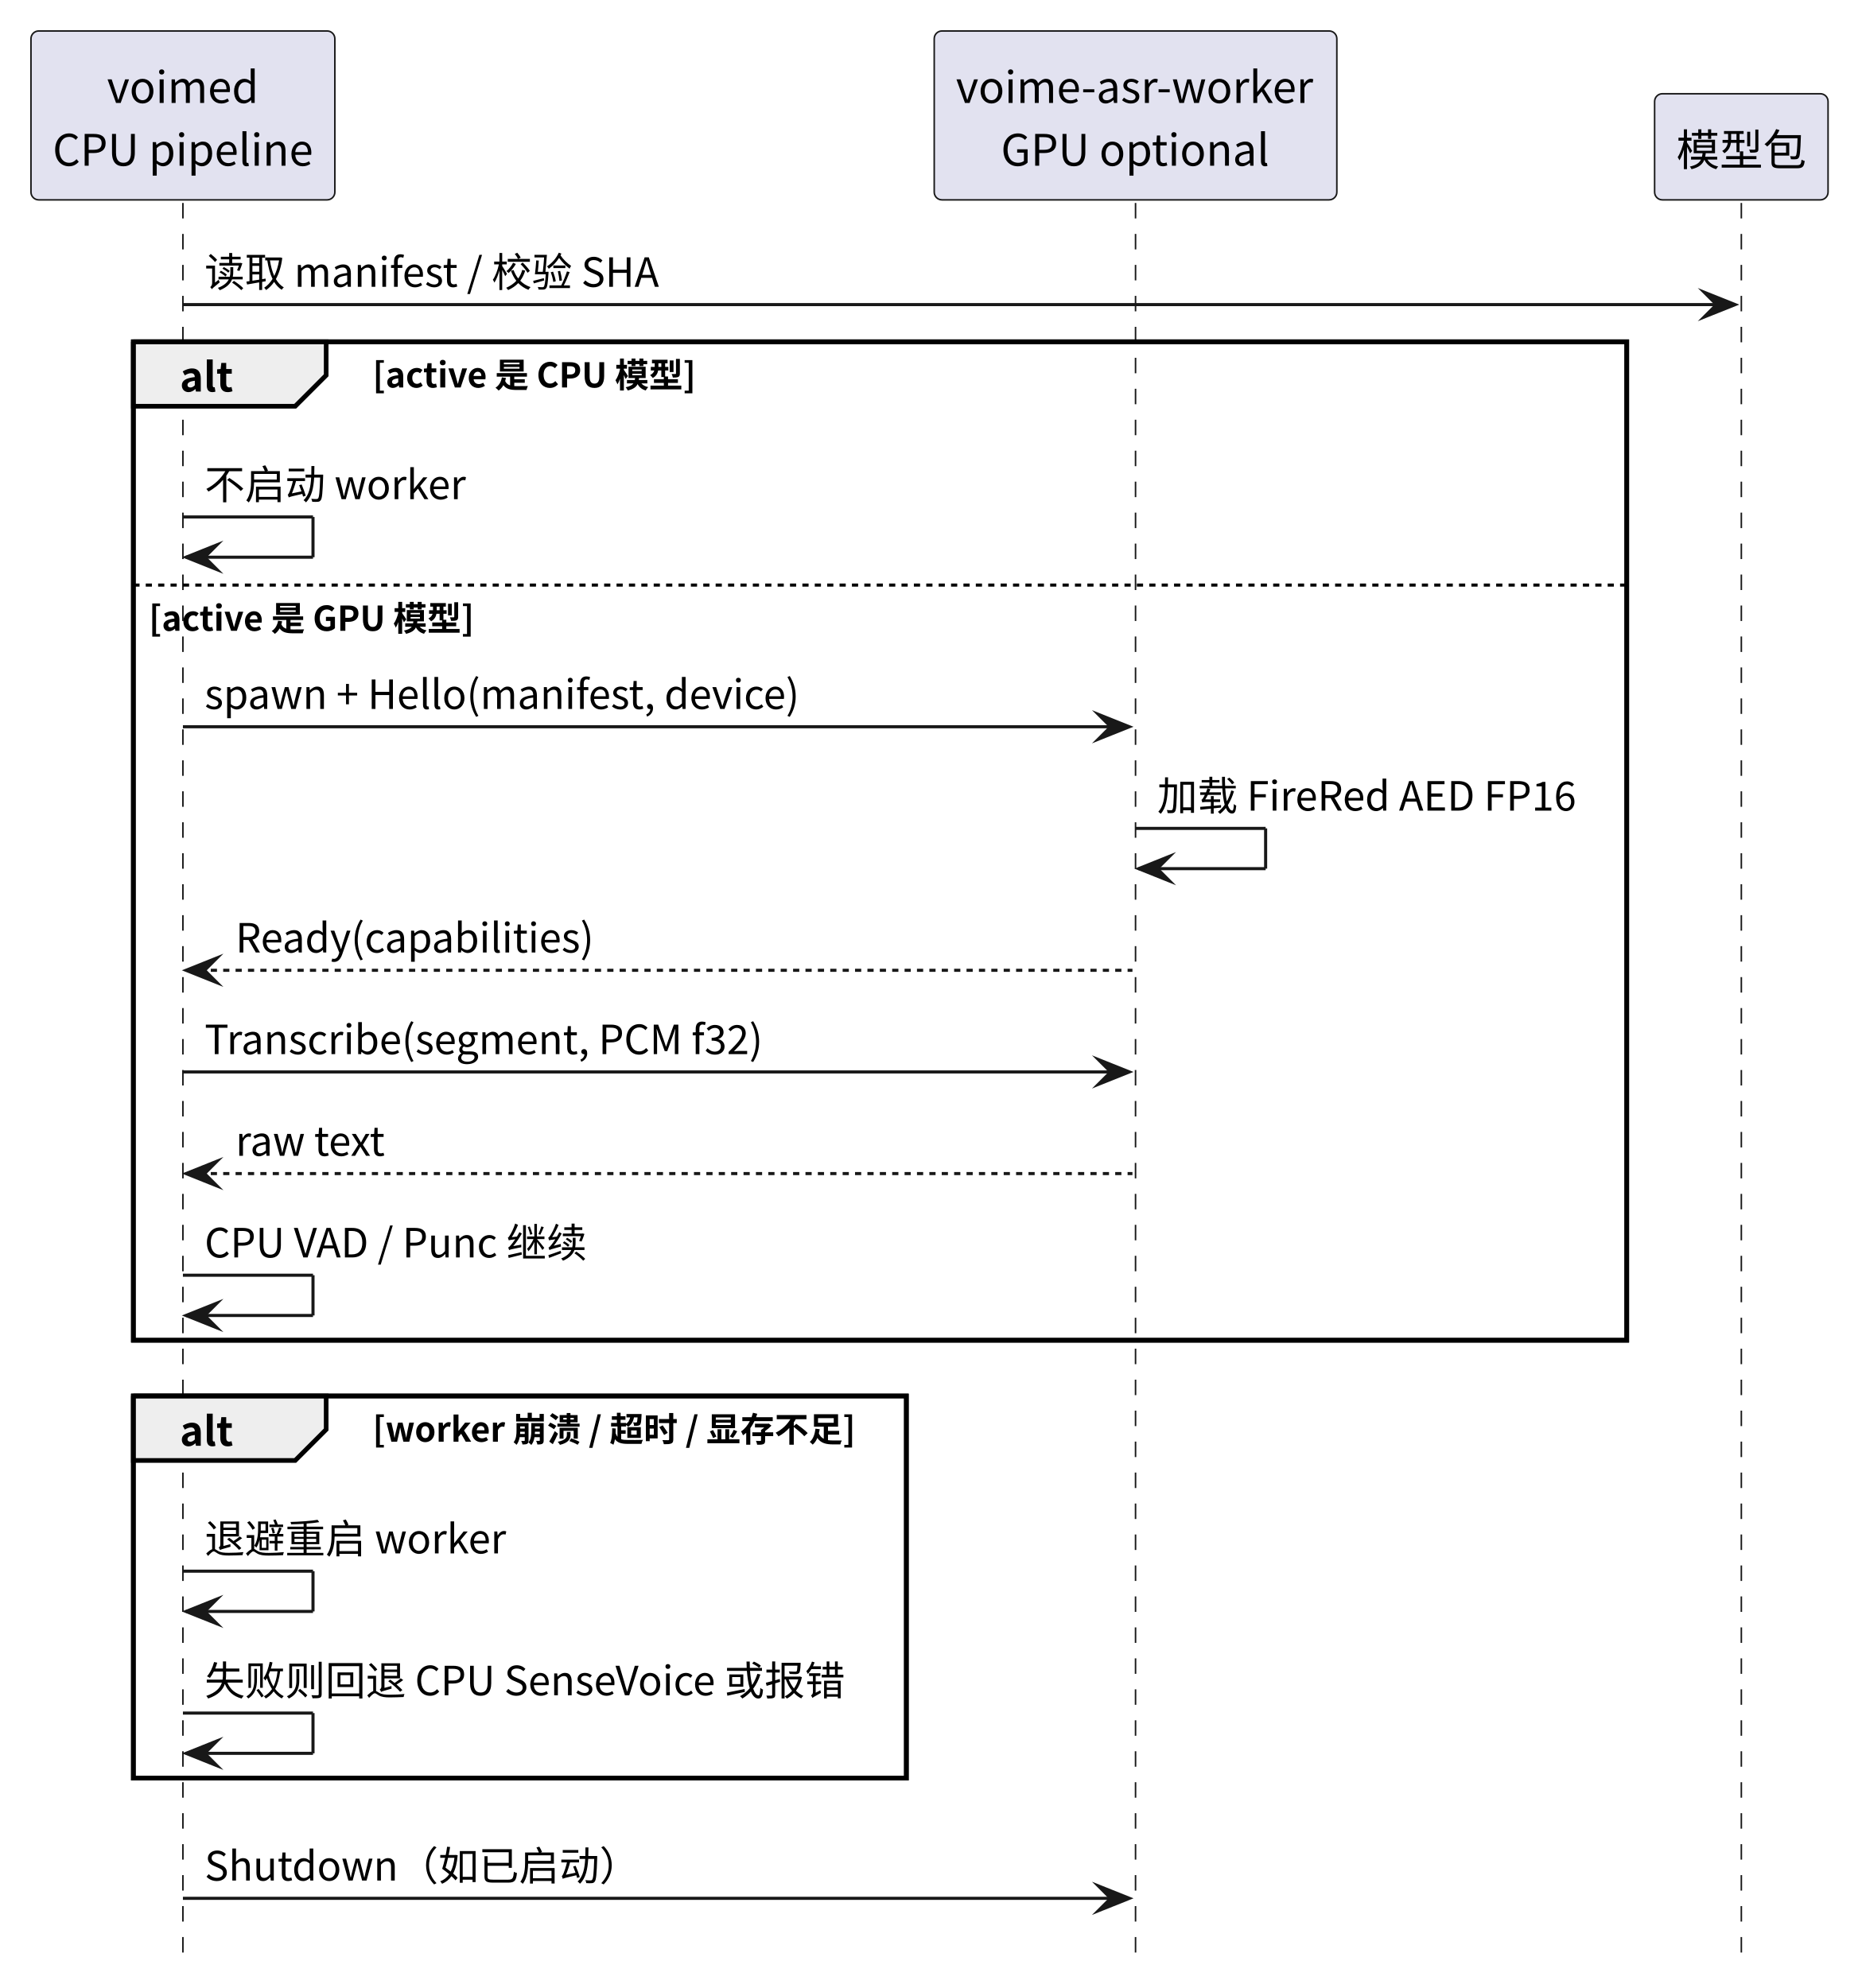
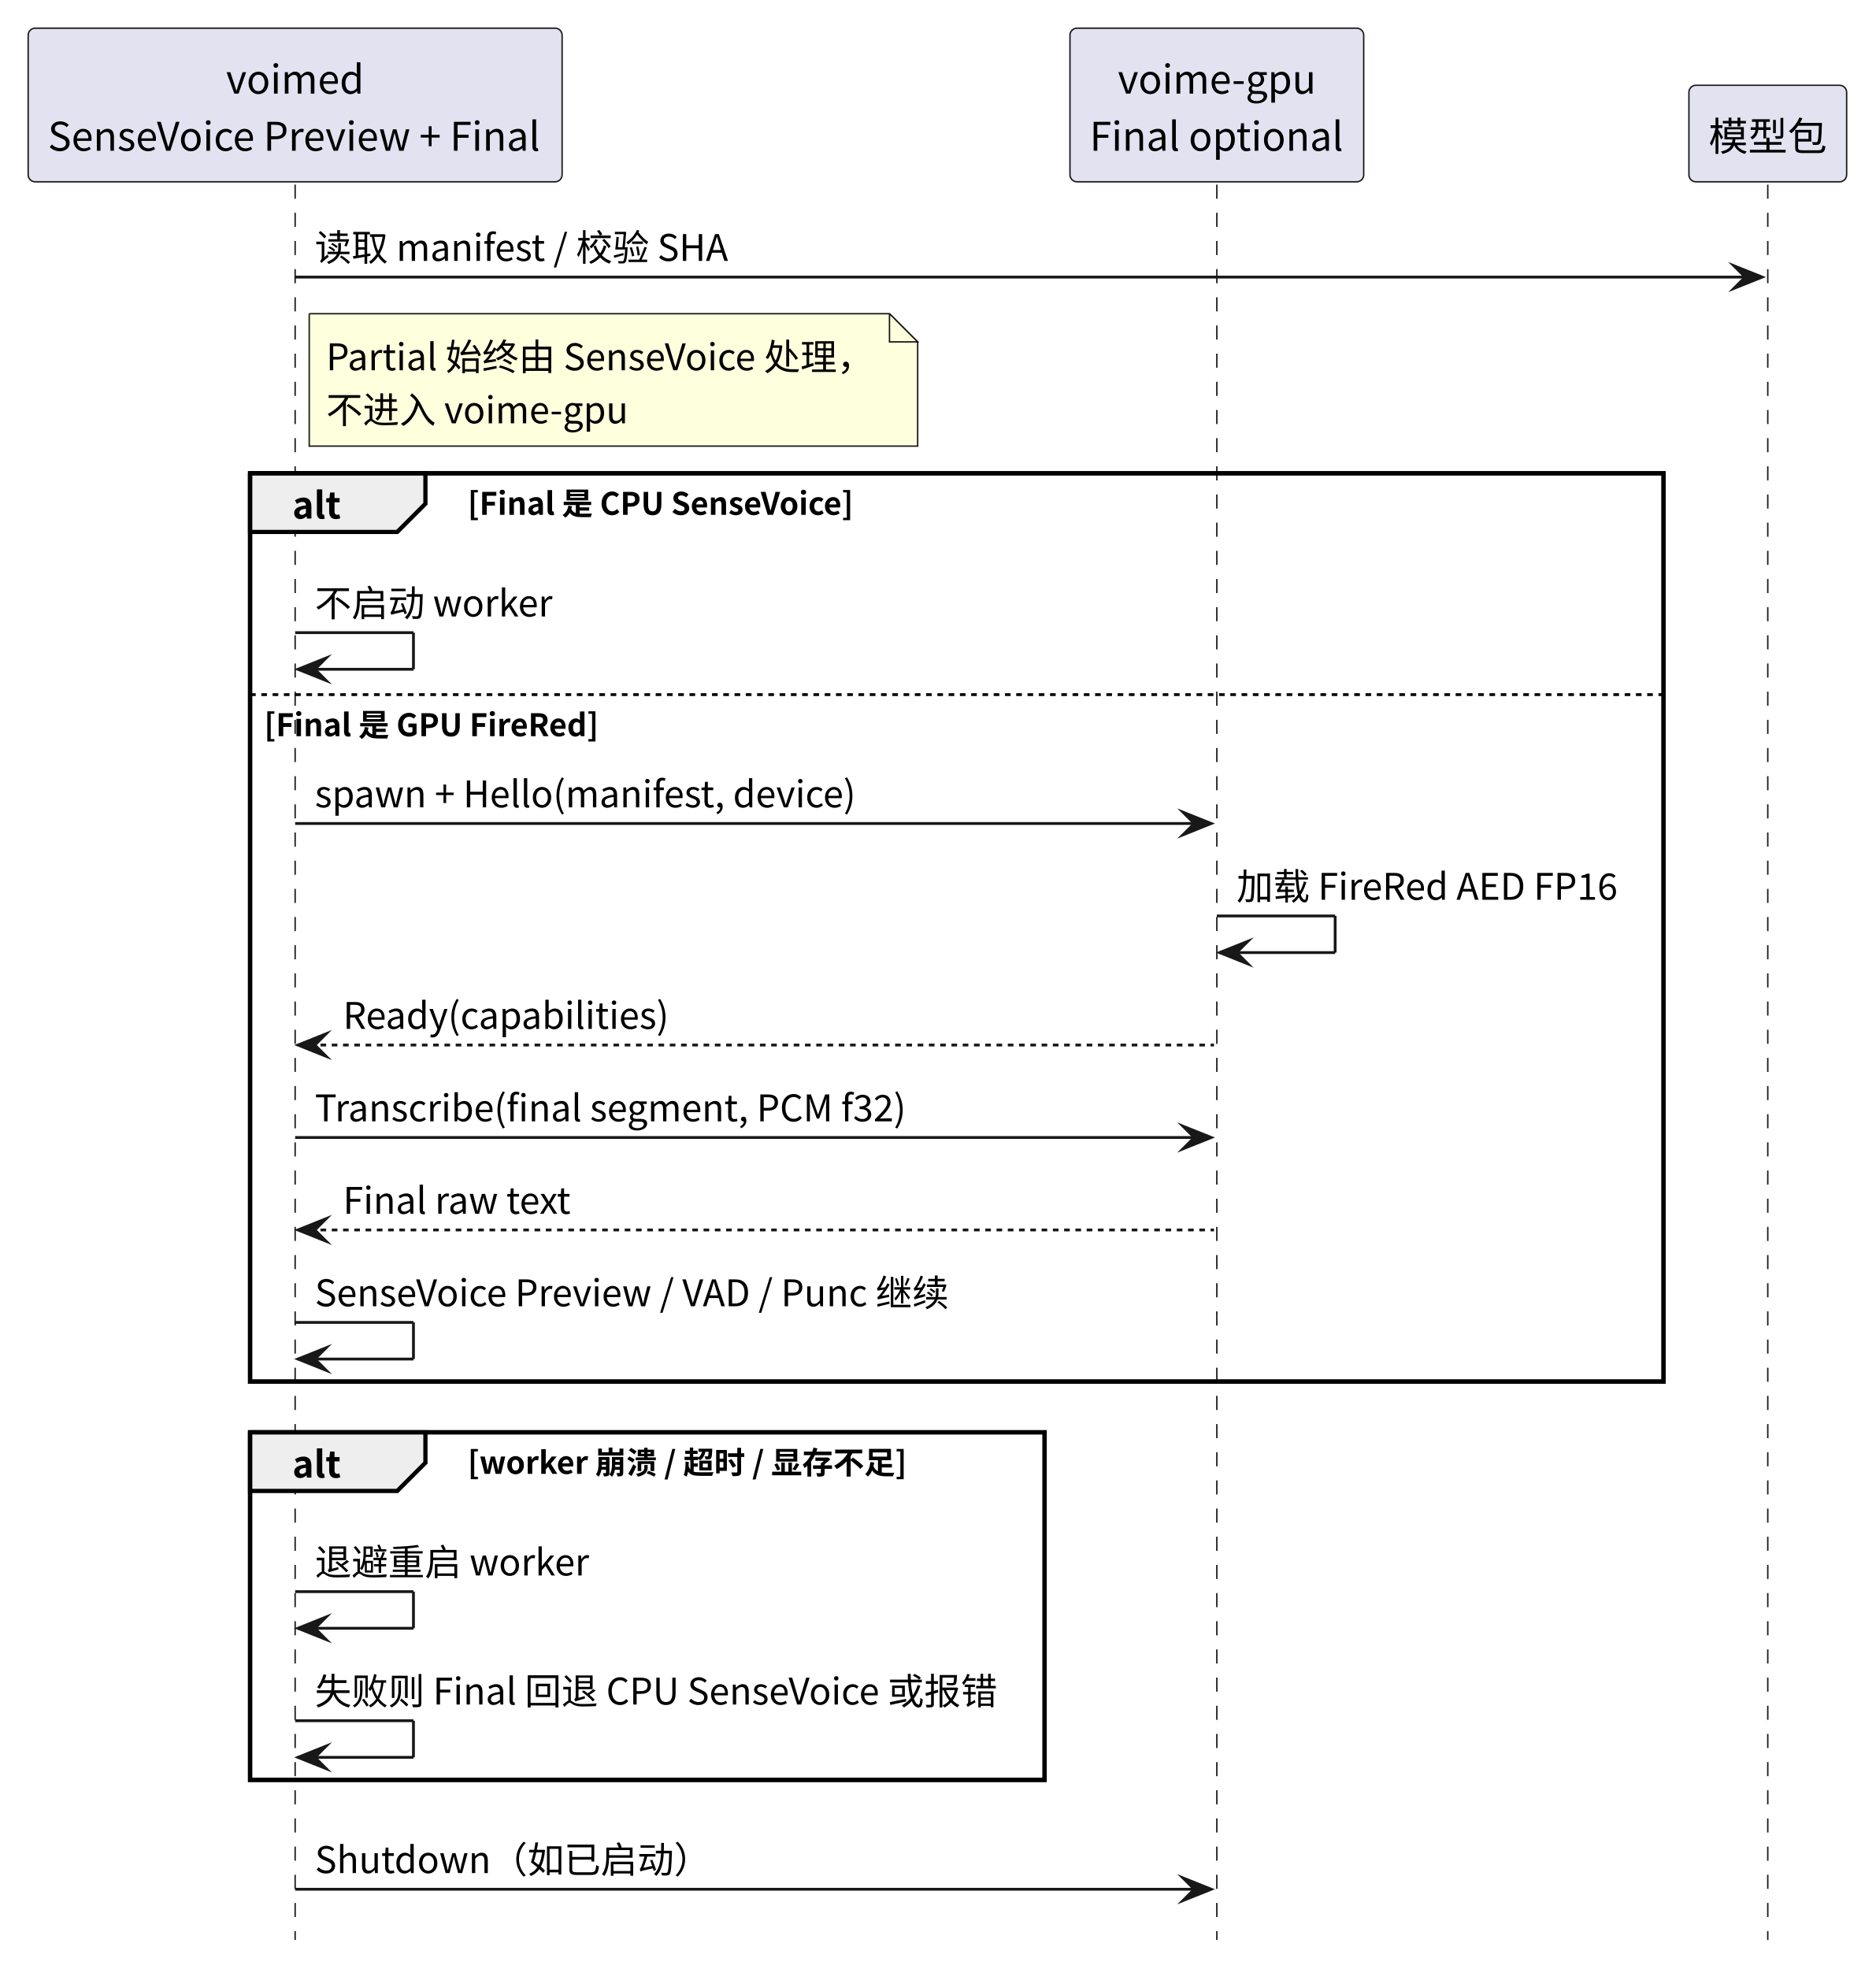
- <svg xmlns="http://www.w3.org/2000/svg" version="1.1" data-diagram-type="SEQUENCE" style="width:601px;height:642px;background:#FFFFFF;" width="601px" height="642px" viewBox="0 0 601 642" zoomAndPan="magnify" preserveAspectRatio="none" contentStyleType="text/css">
+ <svg xmlns="http://www.w3.org/2000/svg" version="1.1" data-diagram-type="SEQUENCE" style="width:666px;height:699px;background:#FFFFFF;" width="666px" height="699px" viewBox="0 0 666 699" zoomAndPan="magnify" preserveAspectRatio="none" contentStyleType="text/css">
  <defs />
  <g font-family="sans-serif" lengthAdjust="spacing">
-     <rect x="43.056" y="110.368" width="482.156" height="322.448" fill="none" style="stroke:#000;stroke-width:1.5;" />
-     <rect x="43.056" y="450.816" width="249.571" height="123.4" fill="none" style="stroke:#000;stroke-width:1.5;" />
+     <rect x="88.78" y="168.016" width="501.807" height="322.448" fill="none" style="stroke:#000;stroke-width:1.5;" />
+     <rect x="88.78" y="508.464" width="282.074" height="123.4" fill="none" style="stroke:#000;stroke-width:1.5;" />
    <g>
-       <rect x="55.556" y="65.544" width="8" height="565.496" fill="#000" fill-opacity="0" />
-       <line x1="59.056" y1="65.544" x2="59.056" y2="631.04" style="stroke:#181818;stroke-width:0.5;stroke-dasharray:5,5;" />
+       <rect x="101.28" y="65.544" width="8" height="623.144" fill="#000" fill-opacity="0" />
+       <line x1="104.78" y1="65.544" x2="104.78" y2="688.688" style="stroke:#181818;stroke-width:0.5;stroke-dasharray:5,5;" />
    </g>
    <g>
-       <rect x="363.122" y="65.544" width="8" height="565.496" fill="#000" fill-opacity="0" />
-       <line x1="366.622" y1="65.544" x2="366.622" y2="631.04" style="stroke:#181818;stroke-width:0.5;stroke-dasharray:5,5;" />
+       <rect x="428.497" y="65.544" width="8" height="623.144" fill="#000" fill-opacity="0" />
+       <line x1="431.997" y1="65.544" x2="431.997" y2="688.688" style="stroke:#181818;stroke-width:0.5;stroke-dasharray:5,5;" />
    </g>
    <g>
-       <rect x="558.712" y="65.544" width="8" height="565.496" fill="#000" fill-opacity="0" />
-       <line x1="562.212" y1="65.544" x2="562.212" y2="631.04" style="stroke:#181818;stroke-width:0.5;stroke-dasharray:5,5;" />
+       <rect x="624.087" y="65.544" width="8" height="623.144" fill="#000" fill-opacity="0" />
+       <line x1="627.587" y1="65.544" x2="627.587" y2="688.688" style="stroke:#181818;stroke-width:0.5;stroke-dasharray:5,5;" />
    </g>
-     <rect x="10" y="10" width="98.112" height="54.544" fill="#E2E2F0" style="stroke:#181818;stroke-width:0.5;" rx="2.5" ry="2.5" />
-     <text x="34.542" y="33.24" fill="#000" font-size="14" textLength="49.028" font-family="'Noto Sans CJK SC'">voimed</text>
-     <text x="17" y="53.512" fill="#000" font-size="14" textLength="84.112" font-family="'Noto Sans CJK SC'">CPU pipeline</text>
-     <rect x="301.627" y="10" width="129.99" height="54.544" fill="#E2E2F0" style="stroke:#181818;stroke-width:0.5;" rx="2.5" ry="2.5" />
-     <text x="308.627" y="33.24" fill="#000" font-size="14" textLength="115.99" font-family="'Noto Sans CJK SC'">voime-asr-worker</text>
-     <text x="323.166" y="53.512" fill="#000" font-size="14" textLength="86.912" font-family="'Noto Sans CJK SC'">GPU optional</text>
-     <rect x="534.212" y="30.272" width="56" height="34.272" fill="#E2E2F0" style="stroke:#181818;stroke-width:0.5;" rx="2.5" ry="2.5" />
-     <text x="541.212" y="53.512" fill="#000" font-size="14" textLength="42" font-family="'Noto Sans CJK SC'">模型包</text>
-     <polygon points="550.212,94.368,560.212,98.368,550.212,102.368,554.212,98.368" fill="#181818" style="stroke:#181818;stroke-width:1;stroke-linejoin:miter;stroke-miterlimit:10;" />
-     <line x1="59.056" y1="98.368" x2="556.212" y2="98.368" style="stroke:#181818;stroke-width:1;" />
-     <text x="66.056" y="92.624" fill="#000" font-size="13" textLength="147.134" font-family="'Noto Sans CJK SC'">读取 manifest / 校验 SHA</text>
-     <path d="M43.056,110.368 L105.307,110.368 L105.307,121.192 L95.307,131.192 L43.056,131.192 L43.056,110.368" style="stroke:#000;stroke-width:1.5;" fill="#EEE" />
-     <rect x="43.056" y="110.368" width="482.156" height="322.448" fill="none" style="stroke:#000;stroke-width:1.5;" />
-     <text x="58.056" y="126.448" fill="#000" font-size="13" textLength="17.251" font-weight="700" font-family="'Noto Sans CJK SC'">alt</text>
-     <text x="120.307" y="125.128" fill="#000" font-size="11" textLength="104.587" font-weight="700" font-family="'Noto Sans CJK SC'">[active 是 CPU 模型]</text>
-     <line x1="59.056" y1="166.944" x2="101.056" y2="166.944" style="stroke:#181818;stroke-width:1;" />
-     <line x1="101.056" y1="166.944" x2="101.056" y2="179.944" style="stroke:#181818;stroke-width:1;" />
-     <line x1="60.056" y1="179.944" x2="101.056" y2="179.944" style="stroke:#181818;stroke-width:1;" />
-     <polygon points="70.056,175.944,60.056,179.944,70.056,183.944,66.056,179.944" fill="#181818" style="stroke:#181818;stroke-width:1;stroke-linejoin:miter;stroke-miterlimit:10;" />
-     <text x="66.056" y="161.2" fill="#000" font-size="13" textLength="84.682" font-family="'Noto Sans CJK SC'">不启动 worker</text>
-     <line x1="43.056" y1="188.944" x2="525.212" y2="188.944" style="stroke:#000;stroke-width:1;stroke-dasharray:2,2;" />
-     <text x="48.056" y="203.704" fill="#000" font-size="11" textLength="105.258" font-weight="700" font-family="'Noto Sans CJK SC'">[active 是 GPU 模型]</text>
-     <polygon points="354.622,230.696,364.622,234.696,354.622,238.696,358.622,234.696" fill="#181818" style="stroke:#181818;stroke-width:1;stroke-linejoin:miter;stroke-miterlimit:10;" />
-     <line x1="59.056" y1="234.696" x2="360.622" y2="234.696" style="stroke:#181818;stroke-width:1;" />
-     <text x="66.056" y="228.952" fill="#000" font-size="13" textLength="192.816" font-family="'Noto Sans CJK SC'">spawn + Hello(manifest, device)</text>
-     <line x1="366.622" y1="267.52" x2="408.622" y2="267.52" style="stroke:#181818;stroke-width:1;" />
-     <line x1="408.622" y1="267.52" x2="408.622" y2="280.52" style="stroke:#181818;stroke-width:1;" />
-     <line x1="367.622" y1="280.52" x2="408.622" y2="280.52" style="stroke:#181818;stroke-width:1;" />
-     <polygon points="377.622,276.52,367.622,280.52,377.622,284.52,373.622,280.52" fill="#181818" style="stroke:#181818;stroke-width:1;stroke-linejoin:miter;stroke-miterlimit:10;" />
-     <text x="373.622" y="261.776" fill="#000" font-size="13" textLength="135.59" font-family="'Noto Sans CJK SC'">加载 FireRed AED FP16</text>
-     <polygon points="70.056,309.344,60.056,313.344,70.056,317.344,66.056,313.344" fill="#181818" style="stroke:#181818;stroke-width:1;stroke-linejoin:miter;stroke-miterlimit:10;" />
-     <line x1="64.056" y1="313.344" x2="365.622" y2="313.344" style="stroke:#181818;stroke-width:1;stroke-dasharray:2,2;" />
-     <text x="76.056" y="307.6" fill="#000" font-size="13" textLength="116.363" font-family="'Noto Sans CJK SC'">Ready(capabilities)</text>
-     <polygon points="354.622,342.168,364.622,346.168,354.622,350.168,358.622,346.168" fill="#181818" style="stroke:#181818;stroke-width:1;stroke-linejoin:miter;stroke-miterlimit:10;" />
-     <line x1="59.056" y1="346.168" x2="360.622" y2="346.168" style="stroke:#181818;stroke-width:1;" />
-     <text x="66.056" y="340.424" fill="#000" font-size="13" textLength="181.298" font-family="'Noto Sans CJK SC'">Transcribe(segment, PCM f32)</text>
-     <polygon points="70.056,374.992,60.056,378.992,70.056,382.992,66.056,378.992" fill="#181818" style="stroke:#181818;stroke-width:1;stroke-linejoin:miter;stroke-miterlimit:10;" />
-     <line x1="64.056" y1="378.992" x2="365.622" y2="378.992" style="stroke:#181818;stroke-width:1;stroke-dasharray:2,2;" />
-     <text x="76.056" y="373.248" fill="#000" font-size="13" textLength="49.179" font-family="'Noto Sans CJK SC'">raw text</text>
-     <line x1="59.056" y1="411.816" x2="101.056" y2="411.816" style="stroke:#181818;stroke-width:1;" />
-     <line x1="101.056" y1="411.816" x2="101.056" y2="424.816" style="stroke:#181818;stroke-width:1;" />
-     <line x1="60.056" y1="424.816" x2="101.056" y2="424.816" style="stroke:#181818;stroke-width:1;" />
-     <polygon points="70.056,420.816,60.056,424.816,70.056,428.816,66.056,424.816" fill="#181818" style="stroke:#181818;stroke-width:1;stroke-linejoin:miter;stroke-miterlimit:10;" />
-     <text x="66.056" y="406.072" fill="#000" font-size="13" textLength="123.643" font-family="'Noto Sans CJK SC'">CPU VAD / Punc 继续</text>
-     <path d="M43.056,450.816 L105.307,450.816 L105.307,461.64 L95.307,471.64 L43.056,471.64 L43.056,450.816" style="stroke:#000;stroke-width:1.5;" fill="#EEE" />
-     <rect x="43.056" y="450.816" width="249.571" height="123.4" fill="none" style="stroke:#000;stroke-width:1.5;" />
-     <text x="58.056" y="466.896" fill="#000" font-size="13" textLength="17.251" font-weight="700" font-family="'Noto Sans CJK SC'">alt</text>
-     <text x="120.307" y="465.576" fill="#000" font-size="11" textLength="156.32" font-weight="700" font-family="'Noto Sans CJK SC'">[worker 崩溃 / 超时 / 显存不足]</text>
-     <line x1="59.056" y1="507.392" x2="101.056" y2="507.392" style="stroke:#181818;stroke-width:1;" />
-     <line x1="101.056" y1="507.392" x2="101.056" y2="520.392" style="stroke:#181818;stroke-width:1;" />
-     <line x1="60.056" y1="520.392" x2="101.056" y2="520.392" style="stroke:#181818;stroke-width:1;" />
-     <polygon points="70.056,516.392,60.056,520.392,70.056,524.392,66.056,520.392" fill="#181818" style="stroke:#181818;stroke-width:1;stroke-linejoin:miter;stroke-miterlimit:10;" />
-     <text x="66.056" y="501.648" fill="#000" font-size="13" textLength="97.682" font-family="'Noto Sans CJK SC'">退避重启 worker</text>
-     <line x1="59.056" y1="553.216" x2="101.056" y2="553.216" style="stroke:#181818;stroke-width:1;" />
-     <line x1="101.056" y1="553.216" x2="101.056" y2="566.216" style="stroke:#181818;stroke-width:1;" />
-     <line x1="60.056" y1="566.216" x2="101.056" y2="566.216" style="stroke:#181818;stroke-width:1;" />
-     <polygon points="70.056,562.216,60.056,566.216,70.056,570.216,66.056,566.216" fill="#181818" style="stroke:#181818;stroke-width:1;stroke-linejoin:miter;stroke-miterlimit:10;" />
-     <text x="66.056" y="547.472" fill="#000" font-size="13" textLength="207.558" font-family="'Noto Sans CJK SC'">失败则回退 CPU SenseVoice 或报错</text>
-     <polygon points="354.622,609.04,364.622,613.04,354.622,617.04,358.622,613.04" fill="#181818" style="stroke:#181818;stroke-width:1;stroke-linejoin:miter;stroke-miterlimit:10;" />
-     <line x1="59.056" y1="613.04" x2="360.622" y2="613.04" style="stroke:#181818;stroke-width:1;" />
-     <text x="66.056" y="607.296" fill="#000" font-size="13" textLength="140.725" font-family="'Noto Sans CJK SC'">Shutdown（如已启动）</text>
+     <rect x="10" y="10" width="189.559" height="54.544" fill="#E2E2F0" style="stroke:#181818;stroke-width:0.5;" rx="2.5" ry="2.5" />
+     <text x="80.266" y="33.24" fill="#000" font-size="14" textLength="49.028" font-family="'Noto Sans CJK SC'">voimed</text>
+     <text x="17" y="53.512" fill="#000" font-size="14" textLength="175.559" font-family="'Noto Sans CJK SC'">SenseVoice Preview + Final</text>
+     <rect x="379.854" y="10" width="104.286" height="54.544" fill="#E2E2F0" style="stroke:#181818;stroke-width:0.5;" rx="2.5" ry="2.5" />
+     <text x="396.857" y="33.24" fill="#000" font-size="14" textLength="70.28" font-family="'Noto Sans CJK SC'">voime-gpu</text>
+     <text x="386.854" y="53.512" fill="#000" font-size="14" textLength="90.286" font-family="'Noto Sans CJK SC'">Final optional</text>
+     <rect x="599.587" y="30.272" width="56" height="34.272" fill="#E2E2F0" style="stroke:#181818;stroke-width:0.5;" rx="2.5" ry="2.5" />
+     <text x="606.587" y="53.512" fill="#000" font-size="14" textLength="42" font-family="'Noto Sans CJK SC'">模型包</text>
+     <polygon points="615.587,94.368,625.587,98.368,615.587,102.368,619.587,98.368" fill="#181818" style="stroke:#181818;stroke-width:1;stroke-linejoin:miter;stroke-miterlimit:10;" />
+     <line x1="104.78" y1="98.368" x2="621.587" y2="98.368" style="stroke:#181818;stroke-width:1;" />
+     <text x="111.78" y="92.624" fill="#000" font-size="13" textLength="147.134" font-family="'Noto Sans CJK SC'">读取 manifest / 校验 SHA</text>
+     <path d="M109.78,111.368 L109.78,158.368 L325.78,158.368 L325.78,121.368 L315.78,111.368 L109.78,111.368" style="stroke:#181818;stroke-width:0.5;" fill="#FEFFDD" />
+     <path d="M315.78,111.368 L315.78,121.368 L325.78,121.368 L315.78,111.368" style="stroke:#181818;stroke-width:0.5;" fill="#FEFFDD" />
+     <text x="115.78" y="131.448" fill="#000" font-size="13" textLength="195.741" font-family="'Noto Sans CJK SC'">Partial 始终由 SenseVoice 处理，</text>
+     <text x="115.78" y="150.272" fill="#000" font-size="13" textLength="107.172" font-family="'Noto Sans CJK SC'">不进入 voime-gpu</text>
+     <path d="M88.78,168.016 L151.031,168.016 L151.031,178.84 L141.031,188.84 L88.78,188.84 L88.78,168.016" style="stroke:#000;stroke-width:1.5;" fill="#EEE" />
+     <rect x="88.78" y="168.016" width="501.807" height="322.448" fill="none" style="stroke:#000;stroke-width:1.5;" />
+     <text x="103.78" y="184.096" fill="#000" font-size="13" textLength="17.251" font-weight="700" font-family="'Noto Sans CJK SC'">alt</text>
+     <text x="166.031" y="182.776" fill="#000" font-size="11" textLength="137.752" font-weight="700" font-family="'Noto Sans CJK SC'">[Final 是 CPU SenseVoice]</text>
+     <line x1="104.78" y1="224.592" x2="146.78" y2="224.592" style="stroke:#181818;stroke-width:1;" />
+     <line x1="146.78" y1="224.592" x2="146.78" y2="237.592" style="stroke:#181818;stroke-width:1;" />
+     <line x1="105.78" y1="237.592" x2="146.78" y2="237.592" style="stroke:#181818;stroke-width:1;" />
+     <polygon points="115.78,233.592,105.78,237.592,115.78,241.592,111.78,237.592" fill="#181818" style="stroke:#181818;stroke-width:1;stroke-linejoin:miter;stroke-miterlimit:10;" />
+     <text x="111.78" y="218.848" fill="#000" font-size="13" textLength="84.682" font-family="'Noto Sans CJK SC'">不启动 worker</text>
+     <line x1="88.78" y1="246.592" x2="590.587" y2="246.592" style="stroke:#000;stroke-width:1;stroke-dasharray:2,2;" />
+     <text x="93.78" y="261.352" fill="#000" font-size="11" textLength="118.997" font-weight="700" font-family="'Noto Sans CJK SC'">[Final 是 GPU FireRed]</text>
+     <polygon points="419.997,288.344,429.997,292.344,419.997,296.344,423.997,292.344" fill="#181818" style="stroke:#181818;stroke-width:1;stroke-linejoin:miter;stroke-miterlimit:10;" />
+     <line x1="104.78" y1="292.344" x2="425.997" y2="292.344" style="stroke:#181818;stroke-width:1;" />
+     <text x="111.78" y="286.6" fill="#000" font-size="13" textLength="192.816" font-family="'Noto Sans CJK SC'">spawn + Hello(manifest, device)</text>
+     <line x1="431.997" y1="325.168" x2="473.997" y2="325.168" style="stroke:#181818;stroke-width:1;" />
+     <line x1="473.997" y1="325.168" x2="473.997" y2="338.168" style="stroke:#181818;stroke-width:1;" />
+     <line x1="432.997" y1="338.168" x2="473.997" y2="338.168" style="stroke:#181818;stroke-width:1;" />
+     <polygon points="442.997,334.168,432.997,338.168,442.997,342.168,438.997,338.168" fill="#181818" style="stroke:#181818;stroke-width:1;stroke-linejoin:miter;stroke-miterlimit:10;" />
+     <text x="438.997" y="319.424" fill="#000" font-size="13" textLength="135.59" font-family="'Noto Sans CJK SC'">加载 FireRed AED FP16</text>
+     <polygon points="115.78,366.992,105.78,370.992,115.78,374.992,111.78,370.992" fill="#181818" style="stroke:#181818;stroke-width:1;stroke-linejoin:miter;stroke-miterlimit:10;" />
+     <line x1="109.78" y1="370.992" x2="430.997" y2="370.992" style="stroke:#181818;stroke-width:1;stroke-dasharray:2,2;" />
+     <text x="121.78" y="365.248" fill="#000" font-size="13" textLength="116.363" font-family="'Noto Sans CJK SC'">Ready(capabilities)</text>
+     <polygon points="419.997,399.816,429.997,403.816,419.997,407.816,423.997,403.816" fill="#181818" style="stroke:#181818;stroke-width:1;stroke-linejoin:miter;stroke-miterlimit:10;" />
+     <line x1="104.78" y1="403.816" x2="425.997" y2="403.816" style="stroke:#181818;stroke-width:1;" />
+     <text x="111.78" y="398.072" fill="#000" font-size="13" textLength="210.951" font-family="'Noto Sans CJK SC'">Transcribe(final segment, PCM f32)</text>
+     <polygon points="115.78,432.64,105.78,436.64,115.78,440.64,111.78,436.64" fill="#181818" style="stroke:#181818;stroke-width:1;stroke-linejoin:miter;stroke-miterlimit:10;" />
+     <line x1="109.78" y1="436.64" x2="430.997" y2="436.64" style="stroke:#181818;stroke-width:1;stroke-dasharray:2,2;" />
+     <text x="121.78" y="430.896" fill="#000" font-size="13" textLength="81.783" font-family="'Noto Sans CJK SC'">Final raw text</text>
+     <line x1="104.78" y1="469.464" x2="146.78" y2="469.464" style="stroke:#181818;stroke-width:1;" />
+     <line x1="146.78" y1="469.464" x2="146.78" y2="482.464" style="stroke:#181818;stroke-width:1;" />
+     <line x1="105.78" y1="482.464" x2="146.78" y2="482.464" style="stroke:#181818;stroke-width:1;" />
+     <polygon points="115.78,478.464,105.78,482.464,115.78,486.464,111.78,482.464" fill="#181818" style="stroke:#181818;stroke-width:1;stroke-linejoin:miter;stroke-miterlimit:10;" />
+     <text x="111.78" y="463.72" fill="#000" font-size="13" textLength="226.044" font-family="'Noto Sans CJK SC'">SenseVoice Preview / VAD / Punc 继续</text>
+     <path d="M88.78,508.464 L151.031,508.464 L151.031,519.288 L141.031,529.288 L88.78,529.288 L88.78,508.464" style="stroke:#000;stroke-width:1.5;" fill="#EEE" />
+     <rect x="88.78" y="508.464" width="282.074" height="123.4" fill="none" style="stroke:#000;stroke-width:1.5;" />
+     <text x="103.78" y="524.544" fill="#000" font-size="13" textLength="17.251" font-weight="700" font-family="'Noto Sans CJK SC'">alt</text>
+     <text x="166.031" y="523.224" fill="#000" font-size="11" textLength="156.32" font-weight="700" font-family="'Noto Sans CJK SC'">[worker 崩溃 / 超时 / 显存不足]</text>
+     <line x1="104.78" y1="565.04" x2="146.78" y2="565.04" style="stroke:#181818;stroke-width:1;" />
+     <line x1="146.78" y1="565.04" x2="146.78" y2="578.04" style="stroke:#181818;stroke-width:1;" />
+     <line x1="105.78" y1="578.04" x2="146.78" y2="578.04" style="stroke:#181818;stroke-width:1;" />
+     <polygon points="115.78,574.04,105.78,578.04,115.78,582.04,111.78,578.04" fill="#181818" style="stroke:#181818;stroke-width:1;stroke-linejoin:miter;stroke-miterlimit:10;" />
+     <text x="111.78" y="559.296" fill="#000" font-size="13" textLength="97.682" font-family="'Noto Sans CJK SC'">退避重启 worker</text>
+     <line x1="104.78" y1="610.864" x2="146.78" y2="610.864" style="stroke:#181818;stroke-width:1;" />
+     <line x1="146.78" y1="610.864" x2="146.78" y2="623.864" style="stroke:#181818;stroke-width:1;" />
+     <line x1="105.78" y1="623.864" x2="146.78" y2="623.864" style="stroke:#181818;stroke-width:1;" />
+     <polygon points="115.78,619.864,105.78,623.864,115.78,627.864,111.78,623.864" fill="#181818" style="stroke:#181818;stroke-width:1;stroke-linejoin:miter;stroke-miterlimit:10;" />
+     <text x="111.78" y="605.12" fill="#000" font-size="13" textLength="243.074" font-family="'Noto Sans CJK SC'">失败则 Final 回退 CPU SenseVoice 或报错</text>
+     <polygon points="419.997,666.688,429.997,670.688,419.997,674.688,423.997,670.688" fill="#181818" style="stroke:#181818;stroke-width:1;stroke-linejoin:miter;stroke-miterlimit:10;" />
+     <line x1="104.78" y1="670.688" x2="425.997" y2="670.688" style="stroke:#181818;stroke-width:1;" />
+     <text x="111.78" y="664.944" fill="#000" font-size="13" textLength="140.725" font-family="'Noto Sans CJK SC'">Shutdown（如已启动）</text>
  </g>
</svg>
